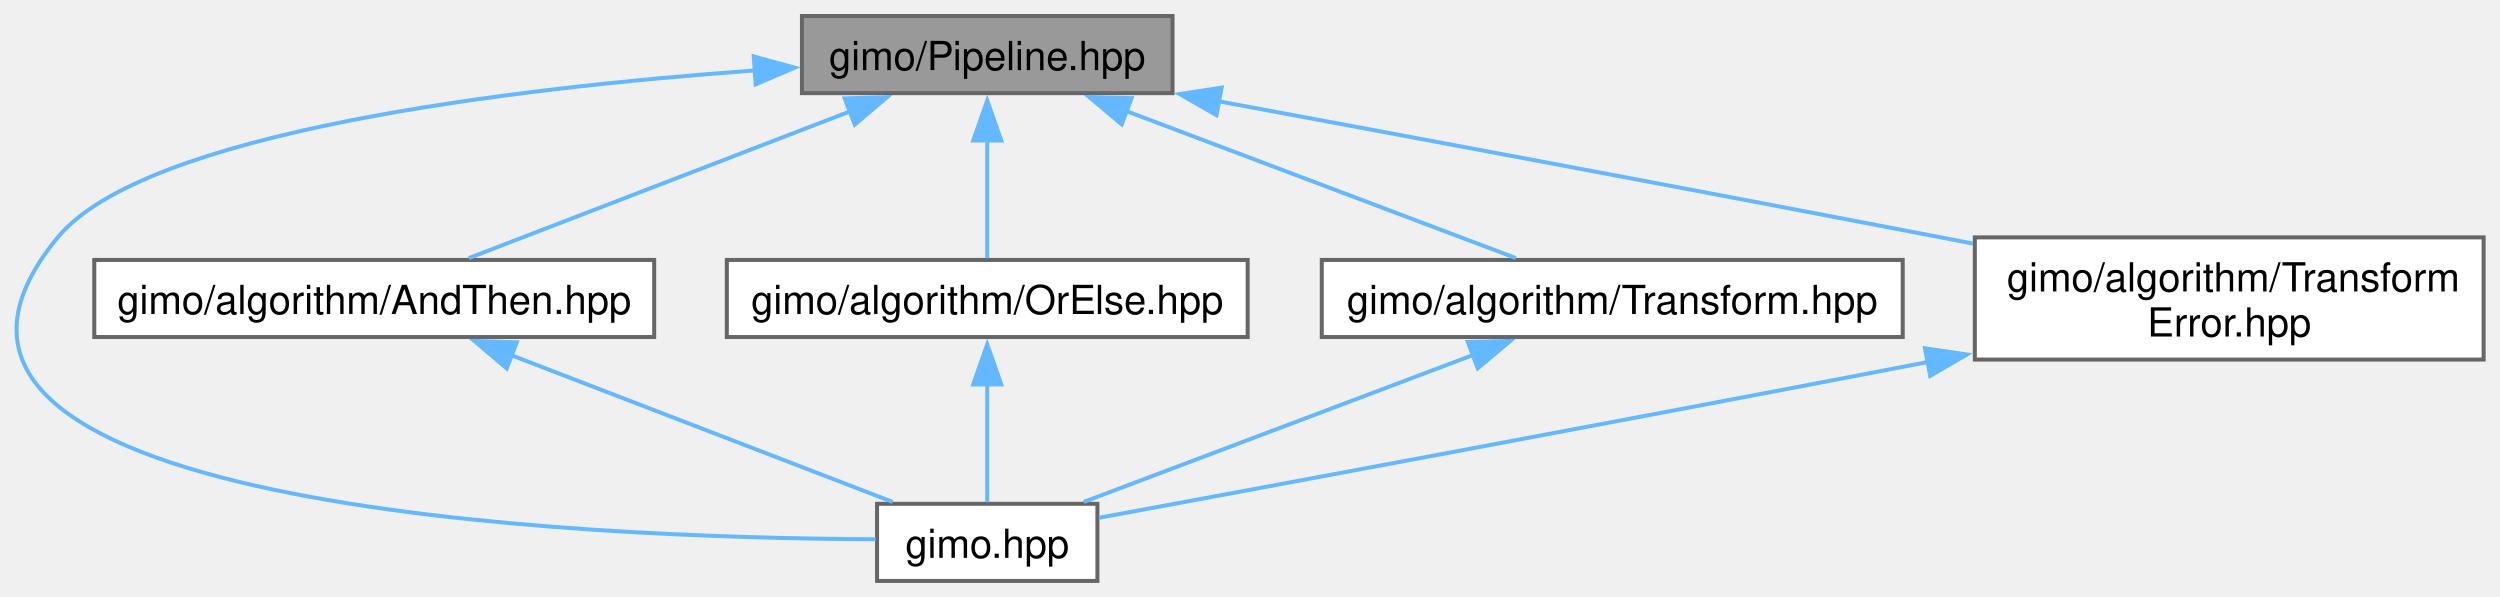
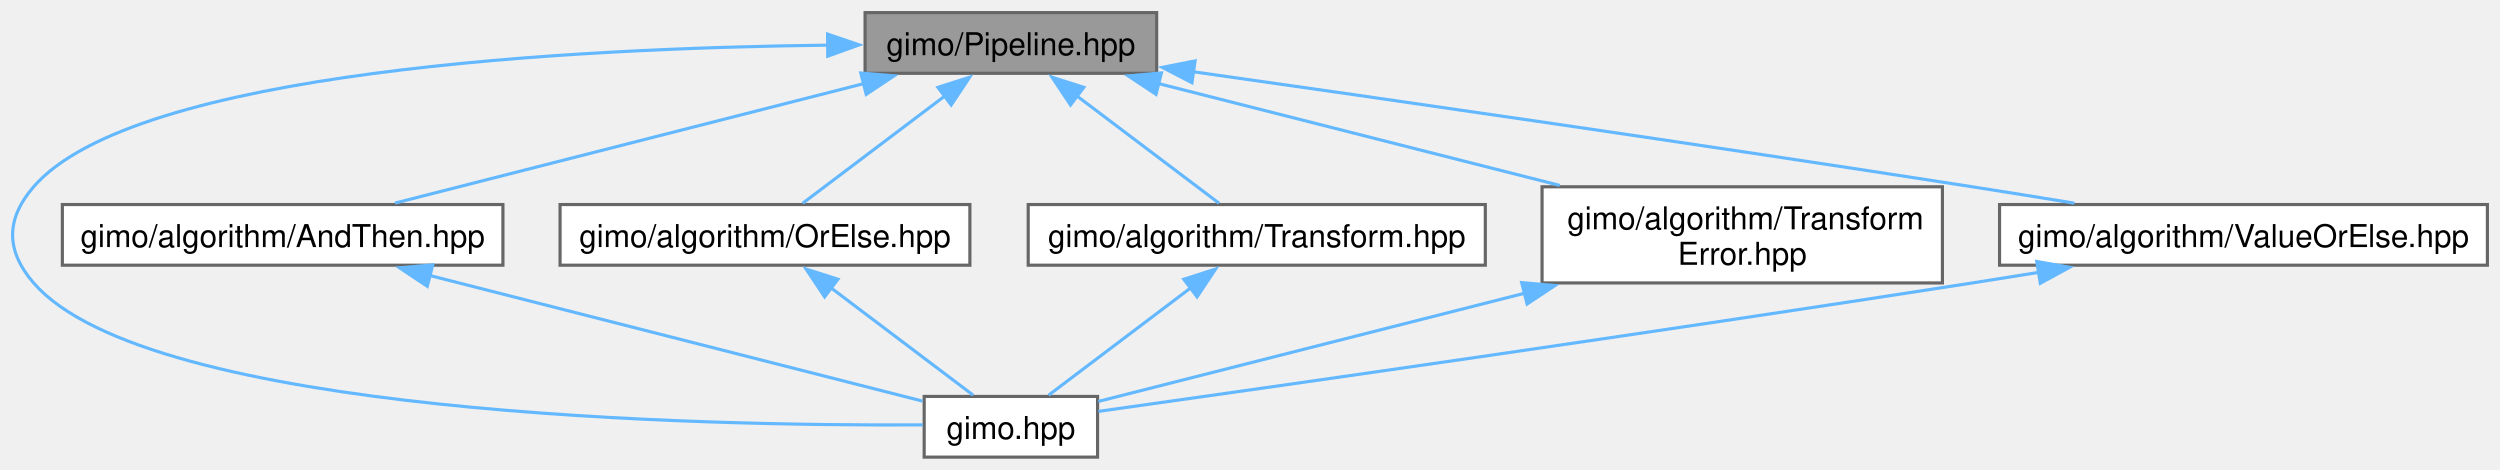
- <svg xmlns="http://www.w3.org/2000/svg" xmlns:xlink="http://www.w3.org/1999/xlink" width="624pt" height="149pt" viewBox="0.00 0.00 623.83 149.00">
+ <svg xmlns="http://www.w3.org/2000/svg" xmlns:xlink="http://www.w3.org/1999/xlink" width="793pt" height="149pt" viewBox="0.00 0.00 793.03 149.00">
  <g id="graph0" class="graph" transform="scale(1 1) rotate(0) translate(4 145)">
    <g id="Node000001" class="node">
      <g id="a_Node000001">
        <a xlink:title=" ">
-           <polygon fill="#999999" stroke="#666666" points="288.58,-141 196.08,-141 196.08,-121.75 288.58,-121.75 288.58,-141" />
-           <text text-anchor="middle" x="242.33" y="-127.5" font-family="Helvetica,sans-Serif" font-size="10.00">gimo/Pipeline.hpp</text>
+           <polygon fill="#999999" stroke="#666666" points="362.91,-141 270.41,-141 270.41,-121.75 362.91,-121.75 362.91,-141" />
+           <text text-anchor="middle" x="316.66" y="-127.5" font-family="Helvetica,sans-Serif" font-size="10.00">gimo/Pipeline.hpp</text>
        </a>
      </g>
    </g>
    <g id="Node000002" class="node">
      <g id="a_Node000002">
        <a xlink:href="../../d4/d5a/gimo_8hpp.html" target="_top" xlink:title=" ">
-           <polygon fill="white" stroke="#666666" points="269.83,-19.25 214.83,-19.25 214.83,0 269.83,0 269.83,-19.25" />
-           <text text-anchor="middle" x="242.33" y="-5.75" font-family="Helvetica,sans-Serif" font-size="10.00">gimo.hpp</text>
+           <polygon fill="white" stroke="#666666" points="344.16,-19.25 289.16,-19.25 289.16,0 344.16,0 344.16,-19.25" />
+           <text text-anchor="middle" x="316.66" y="-5.75" font-family="Helvetica,sans-Serif" font-size="10.00">gimo.hpp</text>
        </a>
      </g>
    </g>
    <g id="edge1_Node000001_Node000002" class="edge">
      <g id="a_edge1_Node000001_Node000002">
        <a xlink:title=" ">
-           <path fill="none" stroke="#63b8ff" d="M184.3,-127.42C122.92,-122.94 31.98,-111.97 10.33,-85.75 -45.62,-18.02 141.55,-10.73 214.48,-10.4" />
-           <polygon fill="#63b8ff" stroke="#63b8ff" points="184.05,-130.91 194.26,-128.11 184.53,-123.93 184.05,-130.91" />
+           <path fill="none" stroke="#63b8ff" d="M258.61,-130.68C178.05,-129.73 38.6,-122.62 6.66,-85.75 -2.22,-75.5 -2.22,-65.5 6.66,-55.25 43.11,-13.18 219.55,-9.86 288.74,-10.22" />
+           <polygon fill="#63b8ff" stroke="#63b8ff" points="258.51,-134.18 268.54,-130.77 258.57,-127.18 258.51,-134.18" />
        </a>
      </g>
    </g>
    <g id="Node000003" class="node">
      <g id="a_Node000003">
        <a xlink:href="../../d6/d3f/_and_then_8hpp.html" target="_top" xlink:title=" ">
-           <polygon fill="white" stroke="#666666" points="159.2,-80.12 19.45,-80.12 19.45,-60.88 159.2,-60.88 159.2,-80.12" />
-           <text text-anchor="middle" x="89.33" y="-66.62" font-family="Helvetica,sans-Serif" font-size="10.00">gimo/algorithm/AndThen.hpp</text>
+           <polygon fill="white" stroke="#666666" points="155.53,-80.12 15.78,-80.12 15.78,-60.88 155.53,-60.88 155.53,-80.12" />
+           <text text-anchor="middle" x="85.66" y="-66.62" font-family="Helvetica,sans-Serif" font-size="10.00">gimo/algorithm/AndThen.hpp</text>
        </a>
      </g>
    </g>
    <g id="edge2_Node000001_Node000003" class="edge">
      <g id="a_edge2_Node000001_Node000003">
        <a xlink:title=" ">
-           <path fill="none" stroke="#63b8ff" d="M208.29,-117.28C179.31,-106.13 138.43,-90.4 112.93,-80.58" />
-           <polygon fill="#63b8ff" stroke="#63b8ff" points="206.75,-120.44 217.34,-120.76 209.27,-113.9 206.75,-120.44" />
+           <path fill="none" stroke="#63b8ff" d="M270.1,-118.51C226.17,-107.31 161.23,-90.76 121.29,-80.58" />
+           <polygon fill="#63b8ff" stroke="#63b8ff" points="269.05,-121.85 279.6,-120.93 270.78,-115.07 269.05,-121.85" />
        </a>
      </g>
    </g>
    <g id="Node000004" class="node">
      <g id="a_Node000004">
        <a xlink:href="../../d4/d96/_or_else_8hpp.html" target="_top" xlink:title=" ">
-           <polygon fill="white" stroke="#666666" points="307.33,-80.12 177.33,-80.12 177.33,-60.88 307.33,-60.88 307.33,-80.12" />
-           <text text-anchor="middle" x="242.33" y="-66.62" font-family="Helvetica,sans-Serif" font-size="10.00">gimo/algorithm/OrElse.hpp</text>
+           <polygon fill="white" stroke="#666666" points="303.66,-80.12 173.66,-80.12 173.66,-60.88 303.66,-60.88 303.66,-80.12" />
+           <text text-anchor="middle" x="238.66" y="-66.62" font-family="Helvetica,sans-Serif" font-size="10.00">gimo/algorithm/OrElse.hpp</text>
        </a>
      </g>
    </g>
    <g id="edge4_Node000001_Node000004" class="edge">
      <g id="a_edge4_Node000001_Node000004">
        <a xlink:title=" ">
-           <path fill="none" stroke="#63b8ff" d="M242.33,-109.95C242.33,-99.92 242.33,-88.33 242.33,-80.53" />
-           <polygon fill="#63b8ff" stroke="#63b8ff" points="238.83,-109.92 242.33,-119.92 245.83,-109.92 238.83,-109.92" />
+           <path fill="none" stroke="#63b8ff" d="M295.63,-114.5C281.2,-103.61 262.57,-89.55 250.62,-80.53" />
+           <polygon fill="#63b8ff" stroke="#63b8ff" points="293.51,-117.29 303.6,-120.52 297.73,-111.7 293.51,-117.29" />
        </a>
      </g>
    </g>
    <g id="Node000005" class="node">
      <g id="a_Node000005">
        <a xlink:href="../../d9/d8c/_transform_8hpp.html" target="_top" xlink:title=" ">
-           <polygon fill="white" stroke="#666666" points="470.83,-80.12 325.83,-80.12 325.83,-60.88 470.83,-60.88 470.83,-80.12" />
-           <text text-anchor="middle" x="398.33" y="-66.62" font-family="Helvetica,sans-Serif" font-size="10.00">gimo/algorithm/Transform.hpp</text>
+           <polygon fill="white" stroke="#666666" points="467.16,-80.12 322.16,-80.12 322.16,-60.88 467.16,-60.88 467.16,-80.12" />
+           <text text-anchor="middle" x="394.66" y="-66.62" font-family="Helvetica,sans-Serif" font-size="10.00">gimo/algorithm/Transform.hpp</text>
        </a>
      </g>
    </g>
    <g id="edge6_Node000001_Node000005" class="edge">
      <g id="a_edge6_Node000001_Node000005">
        <a xlink:title=" ">
-           <path fill="none" stroke="#63b8ff" d="M277.03,-117.28C306.58,-106.13 348.26,-90.4 374.27,-80.58" />
-           <polygon fill="#63b8ff" stroke="#63b8ff" points="275.9,-113.96 267.78,-120.77 278.37,-120.51 275.9,-113.96" />
+           <path fill="none" stroke="#63b8ff" d="M337.69,-114.5C352.12,-103.61 370.75,-89.55 382.7,-80.53" />
+           <polygon fill="#63b8ff" stroke="#63b8ff" points="335.58,-111.7 329.71,-120.52 339.8,-117.29 335.58,-111.7" />
        </a>
      </g>
    </g>
    <g id="Node000006" class="node">
      <g id="a_Node000006">
        <a xlink:href="../../d9/d45/_transform_error_8hpp.html" target="_top" xlink:title=" ">
-           <polygon fill="white" stroke="#666666" points="615.83,-85.75 488.83,-85.75 488.83,-55.25 615.83,-55.25 615.83,-85.75" />
-           <text text-anchor="start" x="496.83" y="-72.25" font-family="Helvetica,sans-Serif" font-size="10.00">gimo/algorithm/Transform</text>
-           <text text-anchor="middle" x="552.33" y="-61" font-family="Helvetica,sans-Serif" font-size="10.00">Error.hpp</text>
+           <polygon fill="white" stroke="#666666" points="612.16,-85.75 485.16,-85.75 485.16,-55.25 612.16,-55.25 612.16,-85.75" />
+           <text text-anchor="start" x="493.16" y="-72.25" font-family="Helvetica,sans-Serif" font-size="10.00">gimo/algorithm/Transform</text>
+           <text text-anchor="middle" x="548.66" y="-61" font-family="Helvetica,sans-Serif" font-size="10.00">Error.hpp</text>
        </a>
      </g>
    </g>
    <g id="edge8_Node000001_Node000006" class="edge">
      <g id="a_edge8_Node000001_Node000006">
        <a xlink:title=" ">
-           <path fill="none" stroke="#63b8ff" d="M300.02,-119.73C348.24,-110.78 418.8,-97.61 480.33,-85.75 482.96,-85.24 485.64,-84.72 488.34,-84.2" />
-           <polygon fill="#63b8ff" stroke="#63b8ff" points="299.55,-116.25 290.36,-121.52 300.83,-123.13 299.55,-116.25" />
+           <path fill="none" stroke="#63b8ff" d="M363.3,-118.54C400.02,-109.22 451.4,-96.18 490.75,-86.19" />
+           <polygon fill="#63b8ff" stroke="#63b8ff" points="362.7,-115.08 353.87,-120.93 364.42,-121.87 362.7,-115.08" />
+         </a>
+       </g>
+     </g>
+     <g id="Node000007" class="node">
+       <g id="a_Node000007">
+         <a xlink:href="../../d2/d0b/_value_or_else_8hpp.html" target="_top" xlink:title=" ">
+           <polygon fill="white" stroke="#666666" points="785.03,-80.12 630.28,-80.12 630.28,-60.88 785.03,-60.88 785.03,-80.12" />
+           <text text-anchor="middle" x="707.66" y="-66.62" font-family="Helvetica,sans-Serif" font-size="10.00">gimo/algorithm/ValueOrElse.hpp</text>
+         </a>
+       </g>
+     </g>
+     <g id="edge10_Node000001_Node000007" class="edge">
+       <g id="a_edge10_Node000001_Node000007">
+         <a xlink:title=" ">
+           <path fill="none" stroke="#63b8ff" d="M374.58,-122.23C435.97,-113.53 535.72,-99.16 621.66,-85.75 632.12,-84.12 643.3,-82.31 654.01,-80.55" />
+           <polygon fill="#63b8ff" stroke="#63b8ff" points="374.11,-118.76 364.7,-123.63 375.09,-125.69 374.11,-118.76" />
        </a>
      </g>
    </g>
    <g id="edge3_Node000003_Node000002" class="edge">
      <g id="a_edge3_Node000003_Node000002">
        <a xlink:title=" ">
-           <path fill="none" stroke="#63b8ff" d="M123.37,-56.4C152.35,-45.25 193.23,-29.52 218.73,-19.71" />
-           <polygon fill="#63b8ff" stroke="#63b8ff" points="122.39,-53.03 114.31,-59.89 124.9,-59.56 122.39,-53.03" />
+           <path fill="none" stroke="#63b8ff" d="M132.32,-57.61C179.18,-45.66 249.85,-27.65 288.66,-17.76" />
+           <polygon fill="#63b8ff" stroke="#63b8ff" points="131.54,-54.19 122.71,-60.06 133.27,-60.98 131.54,-54.19" />
        </a>
      </g>
    </g>
    <g id="edge5_Node000004_Node000002" class="edge">
      <g id="a_edge5_Node000004_Node000002">
        <a xlink:title=" ">
-           <path fill="none" stroke="#63b8ff" d="M242.33,-49.07C242.33,-39.04 242.33,-27.46 242.33,-19.65" />
-           <polygon fill="#63b8ff" stroke="#63b8ff" points="238.83,-49.04 242.33,-59.04 245.83,-49.04 238.83,-49.04" />
+           <path fill="none" stroke="#63b8ff" d="M259.69,-53.63C274.12,-42.73 292.75,-28.67 304.7,-19.65" />
+           <polygon fill="#63b8ff" stroke="#63b8ff" points="257.58,-50.83 251.71,-59.65 261.8,-56.42 257.58,-50.83" />
        </a>
      </g>
    </g>
    <g id="edge7_Node000005_Node000002" class="edge">
      <g id="a_edge7_Node000005_Node000002">
        <a xlink:title=" ">
-           <path fill="none" stroke="#63b8ff" d="M363.62,-56.4C334.07,-45.25 292.39,-29.52 266.39,-19.71" />
-           <polygon fill="#63b8ff" stroke="#63b8ff" points="362.29,-59.64 372.88,-59.9 364.76,-53.09 362.29,-59.64" />
+           <path fill="none" stroke="#63b8ff" d="M373.63,-53.63C359.2,-42.73 340.57,-28.67 328.62,-19.65" />
+           <polygon fill="#63b8ff" stroke="#63b8ff" points="371.51,-56.42 381.6,-59.65 375.73,-50.83 371.51,-56.42" />
        </a>
      </g>
    </g>
    <g id="edge9_Node000006_Node000002" class="edge">
      <g id="a_edge9_Node000006_Node000002">
        <a xlink:title=" ">
-           <path fill="none" stroke="#63b8ff" d="M477.49,-54.71C396.75,-39.2 312.74,-23.61 270.19,-15.76" />
-           <polygon fill="#63b8ff" stroke="#63b8ff" points="476.38,-58.06 486.86,-56.52 477.7,-51.19 476.38,-58.06" />
+           <path fill="none" stroke="#63b8ff" d="M479.76,-52.02C434.47,-40.52 377.64,-26.1 344.41,-17.67" />
+           <polygon fill="#63b8ff" stroke="#63b8ff" points="478.69,-55.36 489.25,-54.42 480.41,-48.57 478.69,-55.36" />
+         </a>
+       </g>
+     </g>
+     <g id="edge11_Node000007_Node000002" class="edge">
+       <g id="a_edge11_Node000007_Node000002">
+         <a xlink:title=" ">
+           <path fill="none" stroke="#63b8ff" d="M642.85,-58.63C635.7,-57.47 628.53,-56.32 621.66,-55.25 519.61,-39.33 398.08,-22.05 344.44,-14.51" />
+           <polygon fill="#63b8ff" stroke="#63b8ff" points="642.08,-62.05 652.51,-60.21 643.21,-55.14 642.08,-62.05" />
        </a>
      </g>
    </g>
  </g>
</svg>
